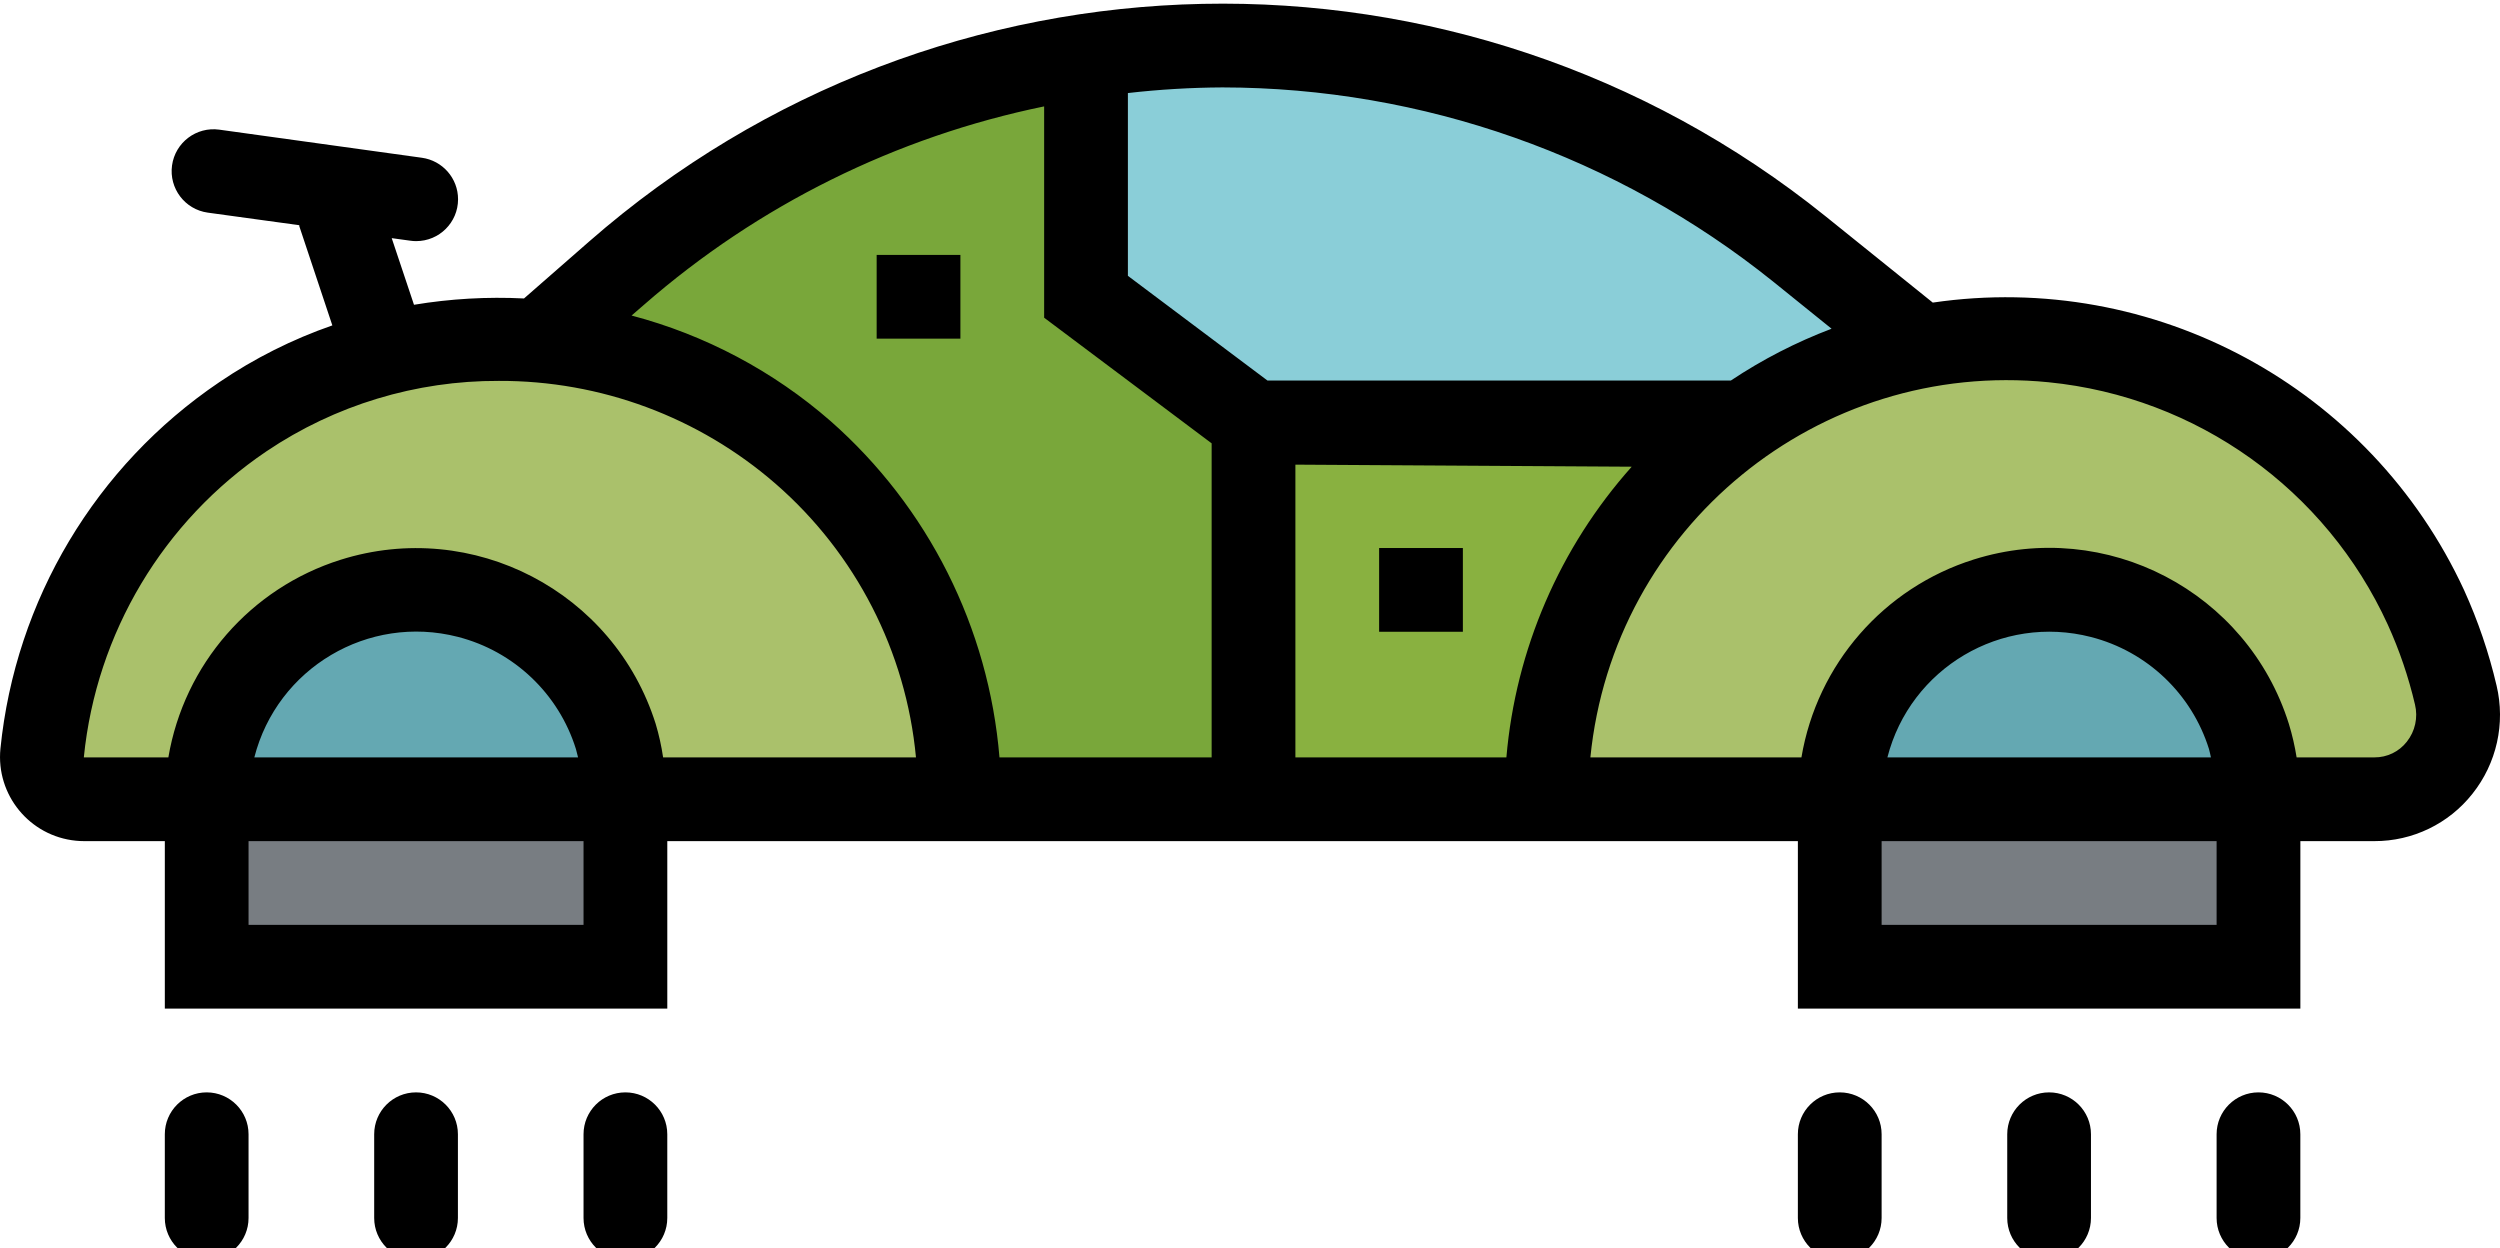
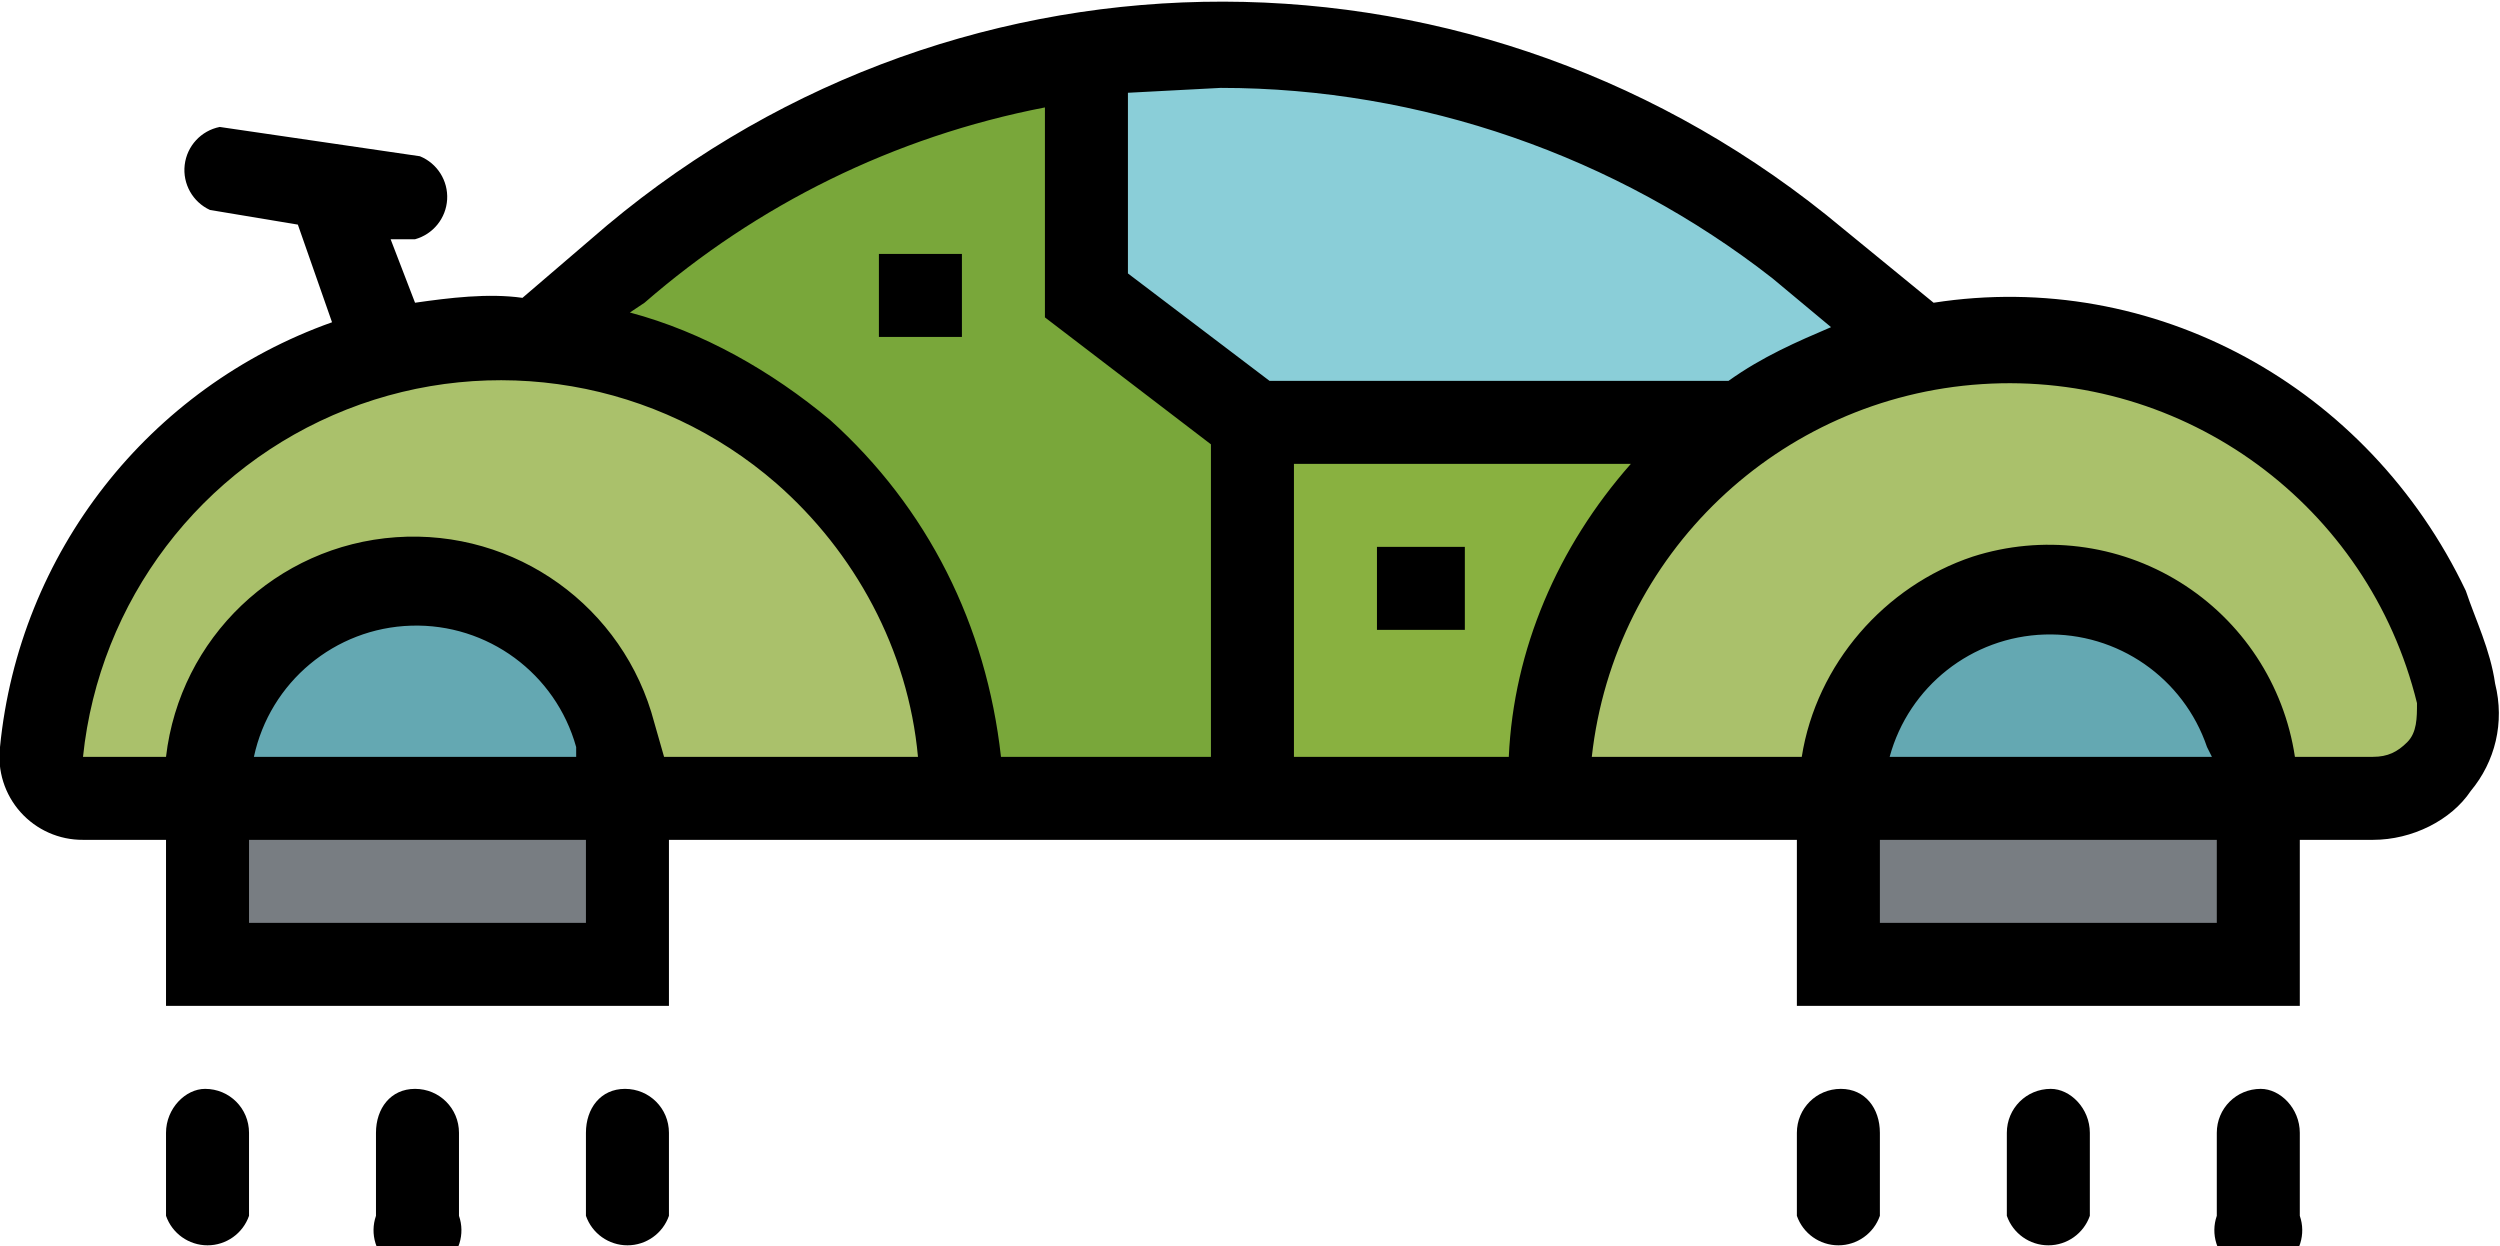
- <svg xmlns="http://www.w3.org/2000/svg" height="255pt" viewBox="0 0 512 255" width="511pt">
-   <path d="m376.777 86.926 16.602-16.164-24.867-20.051c-33.484-26.949-75.18-41.641-118.164-41.633-45.637 0-89.719 16.562-124.062 46.617l-15.352 13.41 24.012 17.152zm0 0" fill="#8aced8" />
-   <path d="m222.418 60.531v-49.199c-35.637 5.281-69.008 20.68-96.152 44.363l-15.332 13.41 60.031 42.879v51.453h85.754v-77.18zm0 0" fill="#79a73a" />
-   <path d="m256.719 86.258h137.211l-42.879 25.727v51.453h-94.332zm0 0" fill="#89b140" />
-   <path d="m496.836 124.145c-21.648-47.387-77.617-68.246-125.004-46.594-33.613 15.359-55.16 48.93-55.125 85.887h169.559c9.527-.047 17.215-7.809 17.168-17.34-.008-1.344-.172-2.688-.488-3.996-1.438-6.172-3.484-12.188-6.109-17.957zm0 0" fill="#aac16b" />
-   <path d="m376.777 163.438c0-23.68 19.199-42.879 42.879-42.879 23.684 0 42.879 19.199 42.879 42.879v8.578h-85.758zm0 0" fill="#64a8b2" />
-   <path d="m376.777 163.438h85.758v34.305h-85.758zm0 0" fill="#787d82" />
-   <path d="m164.461 92.434c-39.117-34.309-98.641-30.41-132.949 8.707-12.961 14.777-20.977 33.238-22.922 52.797-.473 4.75 2.996 8.984 7.746 9.457.277.027.555.043.832.043h179.402c.086-27.199-11.625-53.105-32.109-71.004zm0 0" fill="#aac16b" />
-   <path d="m42.328 163.438c-.035-23.68 19.133-42.906 42.816-42.941 18.773-.027 35.379 12.16 40.984 30.078 1.18 4.191 1.836 8.512 1.957 12.863v8.578h-85.758zm0 0" fill="#64a8b2" />
-   <path d="m42.328 163.438h85.758v34.305h-85.758zm0 0" fill="#787d82" />
-   <path d="m511.297 140.156c-1.57-6.723-3.801-13.27-6.656-19.555-19.223-41.559-63.5-65.52-108.809-58.879l-21.977-17.691c-74.492-59.953-181.281-57.754-253.238 5.215l-13.301 11.629c-7.535-.379-15.09.055-22.531 1.293l-4.562-13.645 3.809.523c.395.059.789.086 1.184.086 4.738.012 8.586-3.82 8.594-8.555.012-4.301-3.168-7.941-7.426-8.52l-41.48-5.754c-4.695-.645-9.023 2.637-9.672 7.328-.645 4.695 2.637 9.023 7.328 9.668l18.738 2.574c-.004.066-.004.137 0 .207l6.766 20.312c-8.195 2.848-15.984 6.762-23.16 11.637-25.332 17.133-41.75 44.621-44.816 75.047-.937 9.473 5.98 17.914 15.453 18.852.566.055 1.133.086 1.699.086h16.516v34.301h102.906v-34.301h231.543v34.301h102.91v-34.301h15.16c7.824.02 15.227-3.555 20.074-9.691 4.969-6.238 6.793-14.41 4.949-22.168zm-260.949-122.504c41.008.051 80.777 14.066 112.754 39.738l12.004 9.684c-7.25 2.746-14.172 6.305-20.625 10.609h-94.906l-28.582-21.441v-37.434c6.426-.734 12.887-1.121 19.355-1.156zm14.949 77.258 68.879.422c-14.762 16.547-23.77 37.434-25.668 59.531h-43.211zm-145.789 94.254h-68.605v-17.148h68.605zm-1.121-34.301h-66.301c4.691-18.32 23.344-29.375 41.664-24.688 11.504 2.945 20.66 11.637 24.199 22.973.152.523.289 1.121.438 1.715zm17.418 0c-.34-2.32-.848-4.613-1.52-6.859-8.543-27.105-37.438-42.152-64.543-33.609-18.414 5.805-32.031 21.43-35.262 40.469h-17.305v-.078c2.551-25.383 16.25-48.32 37.391-62.602 14.059-9.473 30.641-14.496 47.594-14.426 20.824-.082 40.973 7.406 56.684 21.07 16.422 14.297 26.715 34.359 28.746 56.035zm34.301-68.871c-11.742-10.25-25.691-17.648-40.762-21.621l2.574-2.227c23.352-20.375 51.57-34.363 81.922-40.605v43.277l34.305 25.73v64.316h-43.453c-2.195-26.566-14.59-51.246-34.586-68.871zm283.855 103.172h-68.605v-17.148h68.605zm-1.16-34.301h-66.262c4.703-18.324 23.371-29.359 41.691-24.656 11.484 2.949 20.625 11.625 24.168 22.941.172.59.266 1.156.402 1.715zm40.117-3.207c-1.598 2.043-4.051 3.227-6.645 3.207h-15.926c-.371-2.32-.898-4.613-1.586-6.859-8.512-27.113-37.395-42.191-64.504-33.68-18.461 5.797-32.109 21.457-35.324 40.539h-43.223c4.695-47.129 46.711-81.527 93.84-76.828 30.336 3.023 56.789 21.926 69.473 49.652 2.387 5.254 4.25 10.734 5.566 16.352.645 2.66.031 5.473-1.672 7.617zm0 0" />
-   <path d="m179.539 51.957h17.152v17.148h-17.152zm0 0" />
-   <path d="m282.445 111.984h17.152v17.152h-17.152zm0 0" />
-   <path d="m42.328 223.469c-4.734 0-8.574 3.84-8.574 8.574v17.152c0 4.734 3.84 8.574 8.574 8.574 4.738 0 8.574-3.84 8.574-8.574v-17.152c0-4.734-3.84-8.574-8.574-8.574zm0 0" />
-   <path d="m85.207 223.469c-4.734 0-8.574 3.84-8.574 8.574v17.152c0 4.734 3.836 8.574 8.574 8.574 4.734 0 8.574-3.84 8.574-8.574v-17.152c0-4.734-3.84-8.574-8.574-8.574zm0 0" />
-   <path d="m128.086 223.469c-4.738 0-8.578 3.84-8.578 8.574v17.152c0 4.734 3.84 8.574 8.578 8.574 4.734 0 8.574-3.84 8.574-8.574v-17.152c0-4.734-3.84-8.574-8.574-8.574zm0 0" />
-   <path d="m376.777 223.469c-4.734 0-8.574 3.84-8.574 8.574v17.152c0 4.734 3.84 8.574 8.574 8.574 4.738 0 8.578-3.84 8.578-8.574v-17.152c0-4.734-3.84-8.574-8.578-8.574zm0 0" />
-   <path d="m419.656 223.469c-4.734 0-8.574 3.84-8.574 8.574v17.152c0 4.734 3.84 8.574 8.574 8.574 4.738 0 8.574-3.84 8.574-8.574v-17.152c0-4.734-3.836-8.574-8.574-8.574zm0 0" />
-   <path d="m462.535 223.469c-4.734 0-8.574 3.84-8.574 8.574v17.152c0 4.734 3.836 8.574 8.574 8.574 4.734 0 8.574-3.84 8.574-8.574v-17.152c0-4.734-3.84-8.574-8.574-8.574zm0 0" />
+ <svg xmlns="http://www.w3.org/2000/svg" width="512" height="255" viewBox="0 0 512 255">
+   <path fill="#8aced8" d="M377 87l16-16-24-20a188 188 0 0 0-243 5l-15 13 24 17zm0 0" />
+   <path fill="#79a73a" d="M222 61V11c-35 6-69 21-96 45l-15 13 60 43v51h86V86zm0 0" />
+   <path fill="#89b140" d="M257 86h137l-43 26v51h-94zm0 0" />
+   <path fill="#aac16b" d="M497 124a94 94 0 0 0-180 39h169a17 17 0 0 0 17-21l-6-18zm0 0" />
+   <path fill="#64a8b2" d="M377 163a43 43 0 0 1 86 0v9h-86zm0 0" />
+   <path fill="#787d82" d="M377 163h86v35h-86zm0 0" />
+   <path fill="#aac16b" d="M164 92A94 94 0 0 0 9 154a9 9 0 0 0 8 9h180c0-27-12-53-33-71zm0 0" />
+   <path fill="#64a8b2" d="M42 163a43 43 0 1 1 86 0v9H42zm0 0" />
+   <path fill="#787d82" d="M42 163h86v35H42zm0 0" />
+   <path d="M511 140c-1-7-4-13-6-19-20-42-64-66-109-59l-22-18c-75-60-181-58-253 5l-14 12c-7-1-15 0-22 1l-5-13h5a9 9 0 0 0 1-17l-41-6a9 9 0 0 0-2 17l18 3 7 20a103 103 0 0 0-68 87 17 17 0 0 0 17 19h17v34h103v-34h231v34h103v-34h15c8 0 16-4 20-10 5-6 7-14 5-22zM250 18c41 0 81 14 113 39l12 10c-7 3-14 6-21 11h-94l-29-22V19l19-1zm15 77h69c-15 17-24 38-25 60h-44zm-145 94H51v-17h69zm-2-34H52a34 34 0 0 1 66-2v2zm18 0l-2-7a51 51 0 0 0-100 7H17a86 86 0 0 1 142-56c16 14 27 34 29 56zm34-69c-12-10-26-18-41-22l3-2c23-20 51-34 82-40v43l34 26v64h-43c-3-27-15-51-35-69zm284 103h-69v-17h69zm-1-34h-66a34 34 0 0 1 65-2l1 2zm40-3c-2 2-4 3-7 3h-16a51 51 0 0 0-66-41c-18 6-32 22-35 41h-43a86 86 0 0 1 169-11c0 3 0 6-2 8zm0 0" />
+   <path d="M180 52h17v17h-17zm0 0M282 112h18v17h-18zm0 0M42 223c-4 0-8 4-8 9v17a9 9 0 0 0 17 0v-17c0-5-4-9-9-9zm0 0M85 223c-5 0-8 4-8 9v17a9 9 0 1 0 17 0v-17c0-5-4-9-9-9zm0 0M128 223c-5 0-8 4-8 9v17a9 9 0 0 0 17 0v-17c0-5-4-9-9-9zm0 0M377 223c-5 0-9 4-9 9v17a9 9 0 0 0 17 0v-17c0-5-3-9-8-9zm0 0M420 223c-5 0-9 4-9 9v17a9 9 0 0 0 17 0v-17c0-5-4-9-8-9zm0 0M463 223c-5 0-9 4-9 9v17a9 9 0 1 0 17 0v-17c0-5-4-9-8-9zm0 0" />
</svg>
